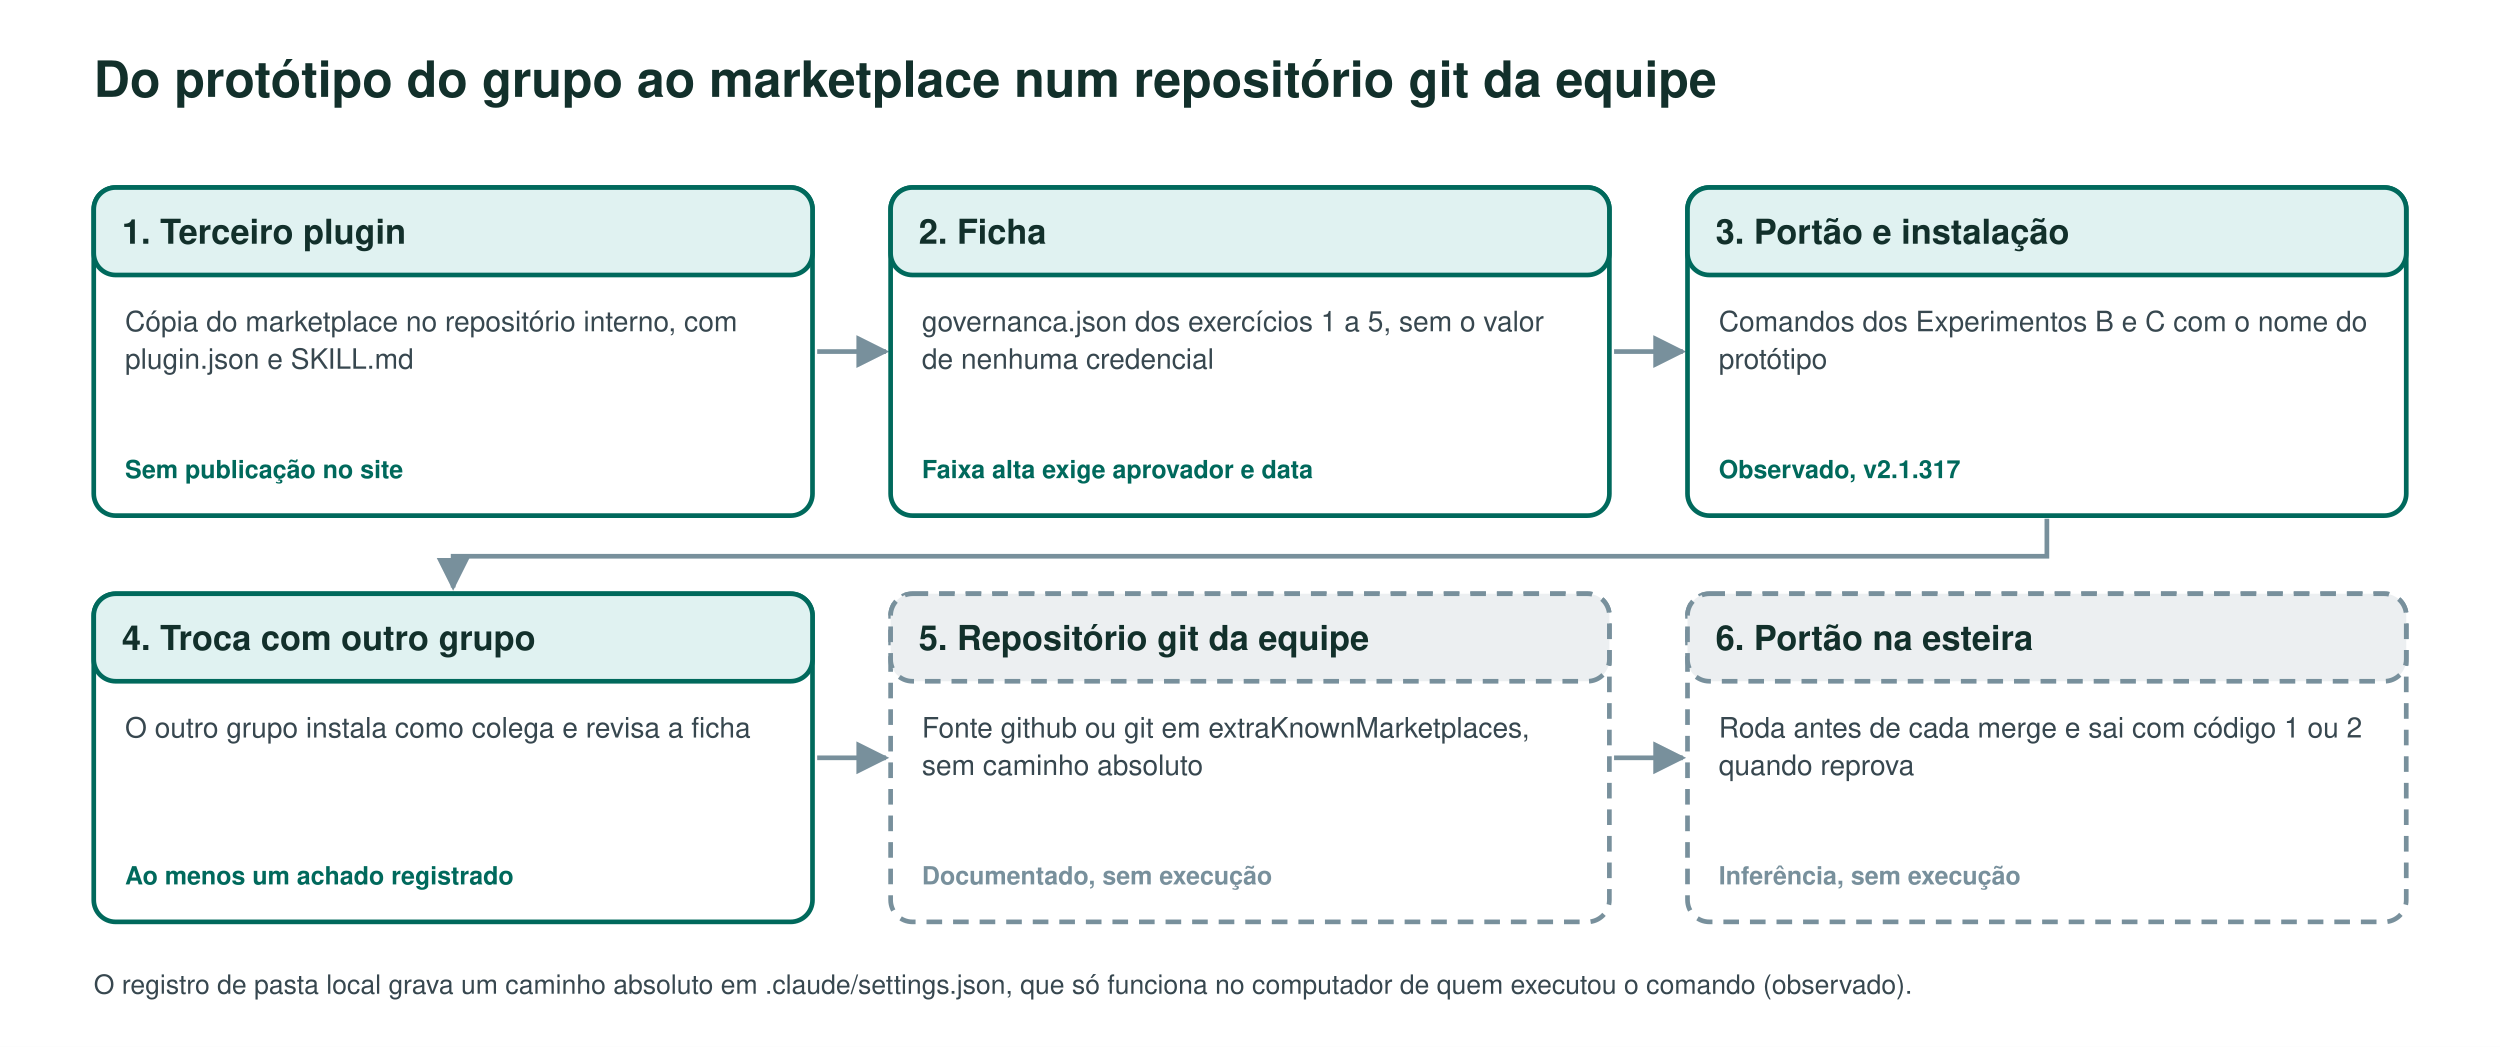
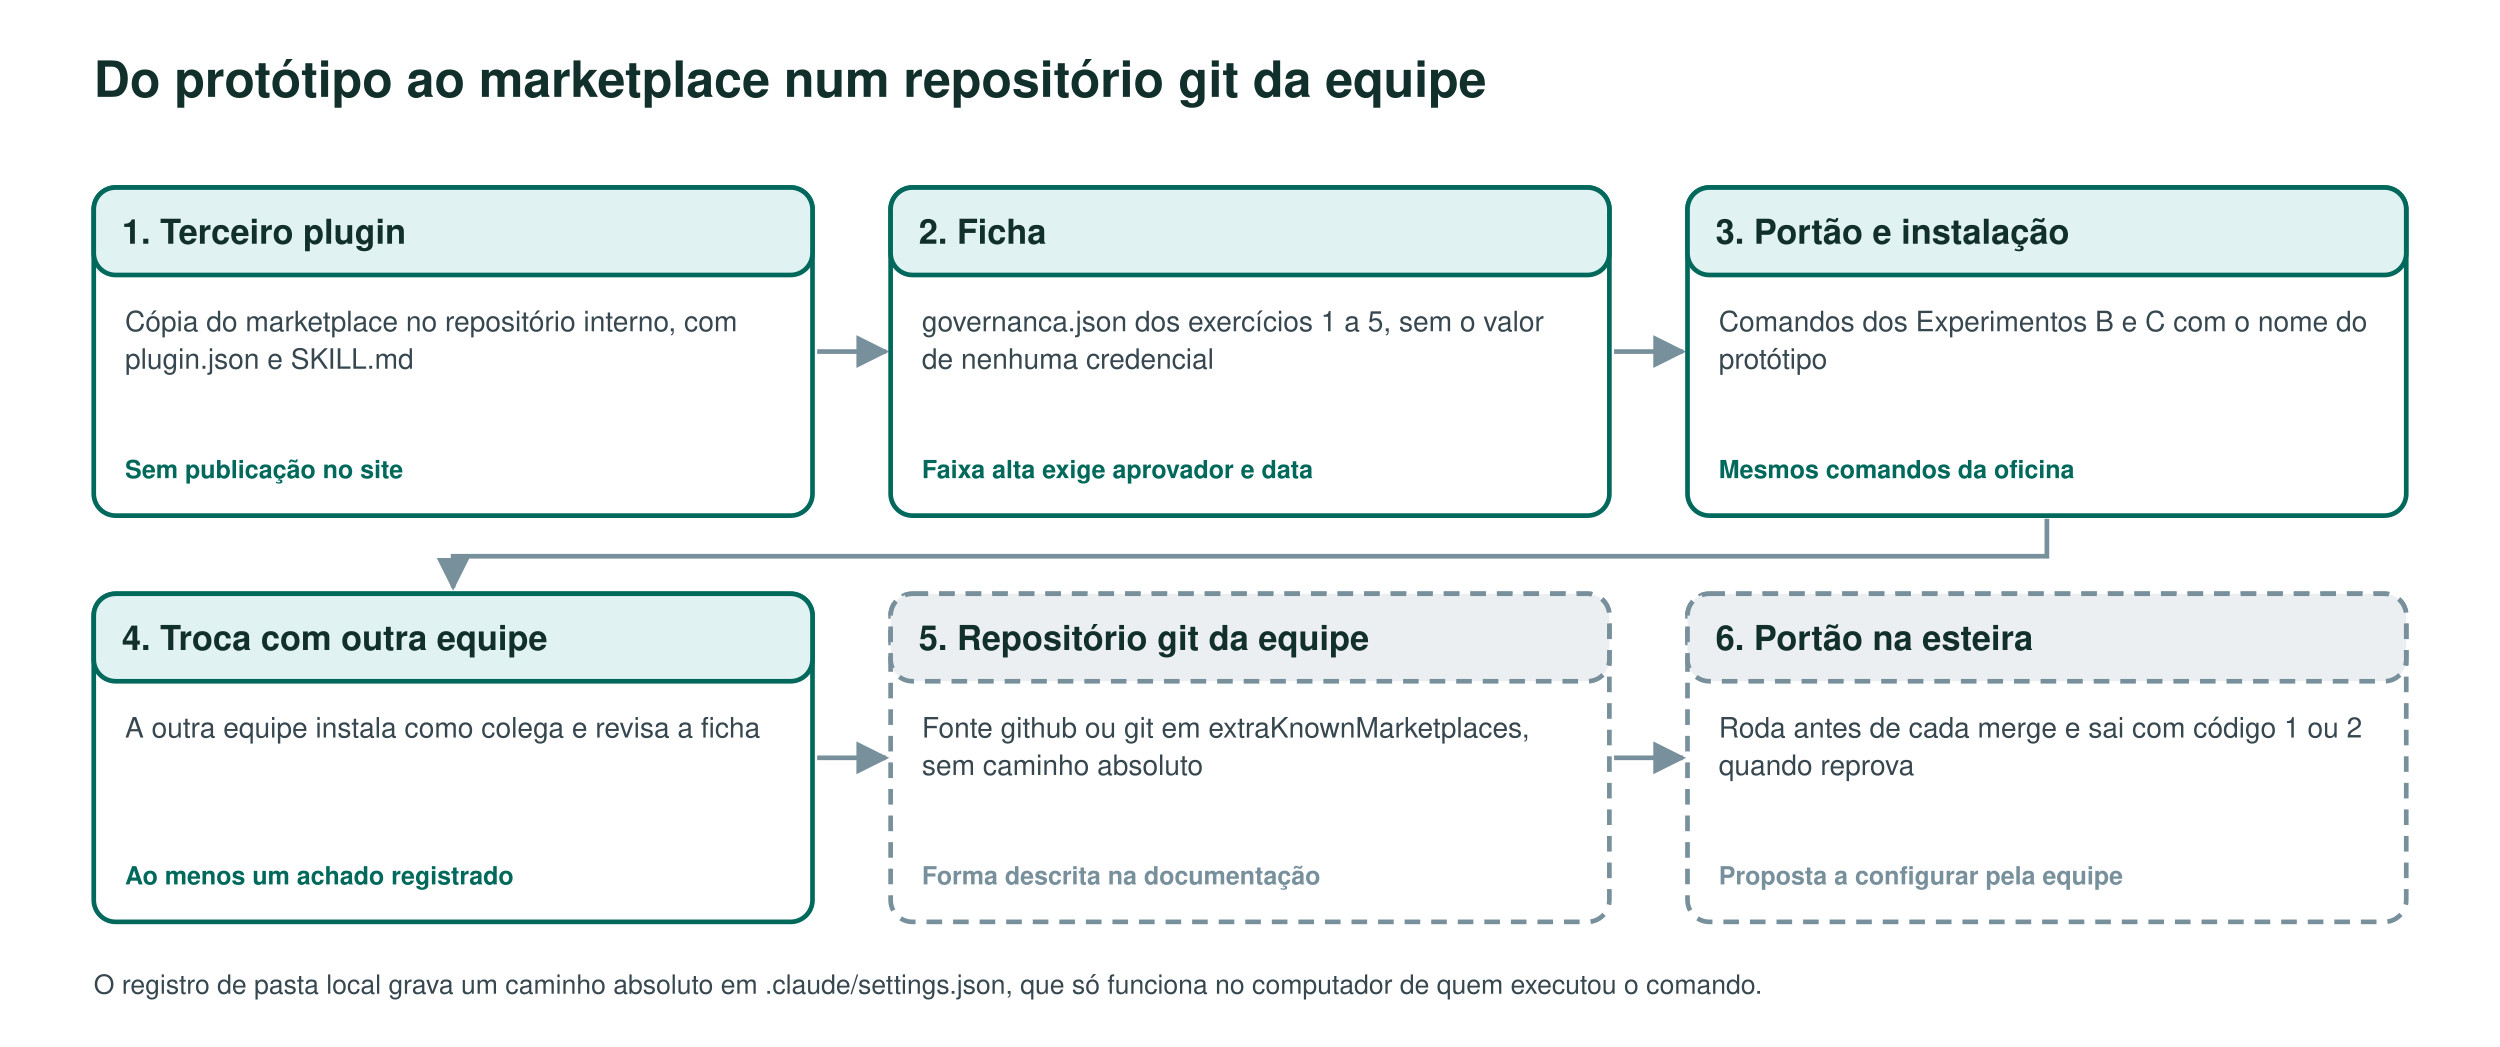
<svg xmlns="http://www.w3.org/2000/svg" viewBox="0 0 1600 670" font-family="Helvetica, Arial, sans-serif">
  <defs>
    <marker id="sv" viewBox="0 0 10 10" refX="9" refY="5" markerWidth="7" markerHeight="7" orient="auto-start-reverse">
      <path d="M0,0 L10,5 L0,10 z" fill="#00695c" />
    </marker>
    <marker id="sl" viewBox="0 0 10 10" refX="9" refY="5" markerWidth="7" markerHeight="7" orient="auto-start-reverse">
      <path d="M0,0 L10,5 L0,10 z" fill="#e65100" />
    </marker>
    <marker id="sn" viewBox="0 0 10 10" refX="9" refY="5" markerWidth="7" markerHeight="7" orient="auto-start-reverse">
      <path d="M0,0 L10,5 L0,10 z" fill="#78909c" />
    </marker>
  </defs>
  <rect width="1600" height="670" fill="#ffffff" />
-   <text x="60" y="62" font-size="32" font-weight="bold" fill="#12302b">Do protótipo do grupo ao marketplace num repositório git da equipe</text>
+   <text x="60" y="62" font-size="32" font-weight="bold" fill="#12302b">Do protótipo ao marketplace num repositório git da equipe</text>
  <rect x="60" y="120" width="460" height="210" rx="14" fill="#ffffff" stroke="#00695c" stroke-width="3" />
  <rect x="60" y="120" width="460" height="56" rx="14" fill="#e0f2f1" stroke="#00695c" stroke-width="3" />
  <text x="78" y="156" font-size="22" font-weight="bold" fill="#12302b">1. Terceiro plugin</text>
  <text x="80" y="212" font-size="18" fill="#37474f">Cópia do marketplace no repositório interno, com</text>
  <text x="80" y="236" font-size="18" fill="#37474f">plugin.json e SKILL.md</text>
  <text x="80" y="306" font-size="16" font-weight="bold" fill="#00695c">Sem publicação no site</text>
  <line x1="523" y1="225" x2="567" y2="225" stroke="#78909c" stroke-width="3" marker-end="url(#sn)" />
  <rect x="570" y="120" width="460" height="210" rx="14" fill="#ffffff" stroke="#00695c" stroke-width="3" />
  <rect x="570" y="120" width="460" height="56" rx="14" fill="#e0f2f1" stroke="#00695c" stroke-width="3" />
  <text x="588" y="156" font-size="22" font-weight="bold" fill="#12302b">2. Ficha</text>
  <text x="590" y="212" font-size="18" fill="#37474f">governanca.json dos exercícios 1 a 5, sem o valor</text>
  <text x="590" y="236" font-size="18" fill="#37474f">de nenhuma credencial</text>
  <text x="590" y="306" font-size="16" font-weight="bold" fill="#00695c">Faixa alta exige aprovador e data</text>
  <line x1="1033" y1="225" x2="1077" y2="225" stroke="#78909c" stroke-width="3" marker-end="url(#sn)" />
  <rect x="1080" y="120" width="460" height="210" rx="14" fill="#ffffff" stroke="#00695c" stroke-width="3" />
  <rect x="1080" y="120" width="460" height="56" rx="14" fill="#e0f2f1" stroke="#00695c" stroke-width="3" />
  <text x="1098" y="156" font-size="22" font-weight="bold" fill="#12302b">3. Portão e instalação</text>
  <text x="1100" y="212" font-size="18" fill="#37474f">Comandos dos Experimentos B e C com o nome do</text>
  <text x="1100" y="236" font-size="18" fill="#37474f">protótipo</text>
-   <text x="1100" y="306" font-size="16" font-weight="bold" fill="#00695c">Observado, v2.1.317</text>
+   <text x="1100" y="306" font-size="16" font-weight="bold" fill="#00695c">Mesmos comandos da oficina</text>
  <rect x="60" y="380" width="460" height="210" rx="14" fill="#ffffff" stroke="#00695c" stroke-width="3" />
  <rect x="60" y="380" width="460" height="56" rx="14" fill="#e0f2f1" stroke="#00695c" stroke-width="3" />
-   <text x="78" y="416" font-size="22" font-weight="bold" fill="#12302b">4. Troca com outro grupo</text>
-   <text x="80" y="472" font-size="18" fill="#37474f">O outro grupo instala como colega e revisa a ficha</text>
+   <text x="78" y="416" font-size="22" font-weight="bold" fill="#12302b">4. Troca com outra equipe</text>
+   <text x="80" y="472" font-size="18" fill="#37474f">A outra equipe instala como colega e revisa a ficha</text>
  <text x="80" y="566" font-size="16" font-weight="bold" fill="#00695c">Ao menos um achado registrado</text>
  <line x1="523" y1="485" x2="567" y2="485" stroke="#78909c" stroke-width="3" marker-end="url(#sn)" />
  <rect x="570" y="380" width="460" height="210" rx="14" fill="#ffffff" stroke="#78909c" stroke-width="3" stroke-dasharray="10 7" />
  <rect x="570" y="380" width="460" height="56" rx="14" fill="#eceff1" stroke="#78909c" stroke-width="3" stroke-dasharray="10 7" />
  <text x="588" y="416" font-size="22" font-weight="bold" fill="#12302b">5. Repositório git da equipe</text>
  <text x="590" y="472" font-size="18" fill="#37474f">Fonte github ou git em extraKnownMarketplaces,</text>
  <text x="590" y="496" font-size="18" fill="#37474f">sem caminho absoluto</text>
-   <text x="590" y="566" font-size="16" font-weight="bold" fill="#78909c">Documentado, sem execução</text>
+   <text x="590" y="566" font-size="16" font-weight="bold" fill="#78909c">Forma descrita na documentação</text>
  <line x1="1033" y1="485" x2="1077" y2="485" stroke="#78909c" stroke-width="3" marker-end="url(#sn)" />
  <rect x="1080" y="380" width="460" height="210" rx="14" fill="#ffffff" stroke="#78909c" stroke-width="3" stroke-dasharray="10 7" />
  <rect x="1080" y="380" width="460" height="56" rx="14" fill="#eceff1" stroke="#78909c" stroke-width="3" stroke-dasharray="10 7" />
  <text x="1098" y="416" font-size="22" font-weight="bold" fill="#12302b">6. Portão na esteira</text>
  <text x="1100" y="472" font-size="18" fill="#37474f">Roda antes de cada merge e sai com código 1 ou 2</text>
  <text x="1100" y="496" font-size="18" fill="#37474f">quando reprova</text>
-   <text x="1100" y="566" font-size="16" font-weight="bold" fill="#78909c">Inferência, sem execução</text>
+   <text x="1100" y="566" font-size="16" font-weight="bold" fill="#78909c">Proposta a configurar pela equipe</text>
  <path d="M1310,332 L1310,356 L290,356 L290,376" fill="none" stroke="#78909c" stroke-width="3" marker-end="url(#sn)" />
-   <text x="60" y="636" font-size="17" fill="#37474f">O registro de pasta local grava um caminho absoluto em .claude/settings.json, que só funciona no computador de quem executou o comando (observado).</text>
+   <text x="60" y="636" font-size="17" fill="#37474f">O registro de pasta local grava um caminho absoluto em .claude/settings.json, que só funciona no computador de quem executou o comando.</text>
</svg>
